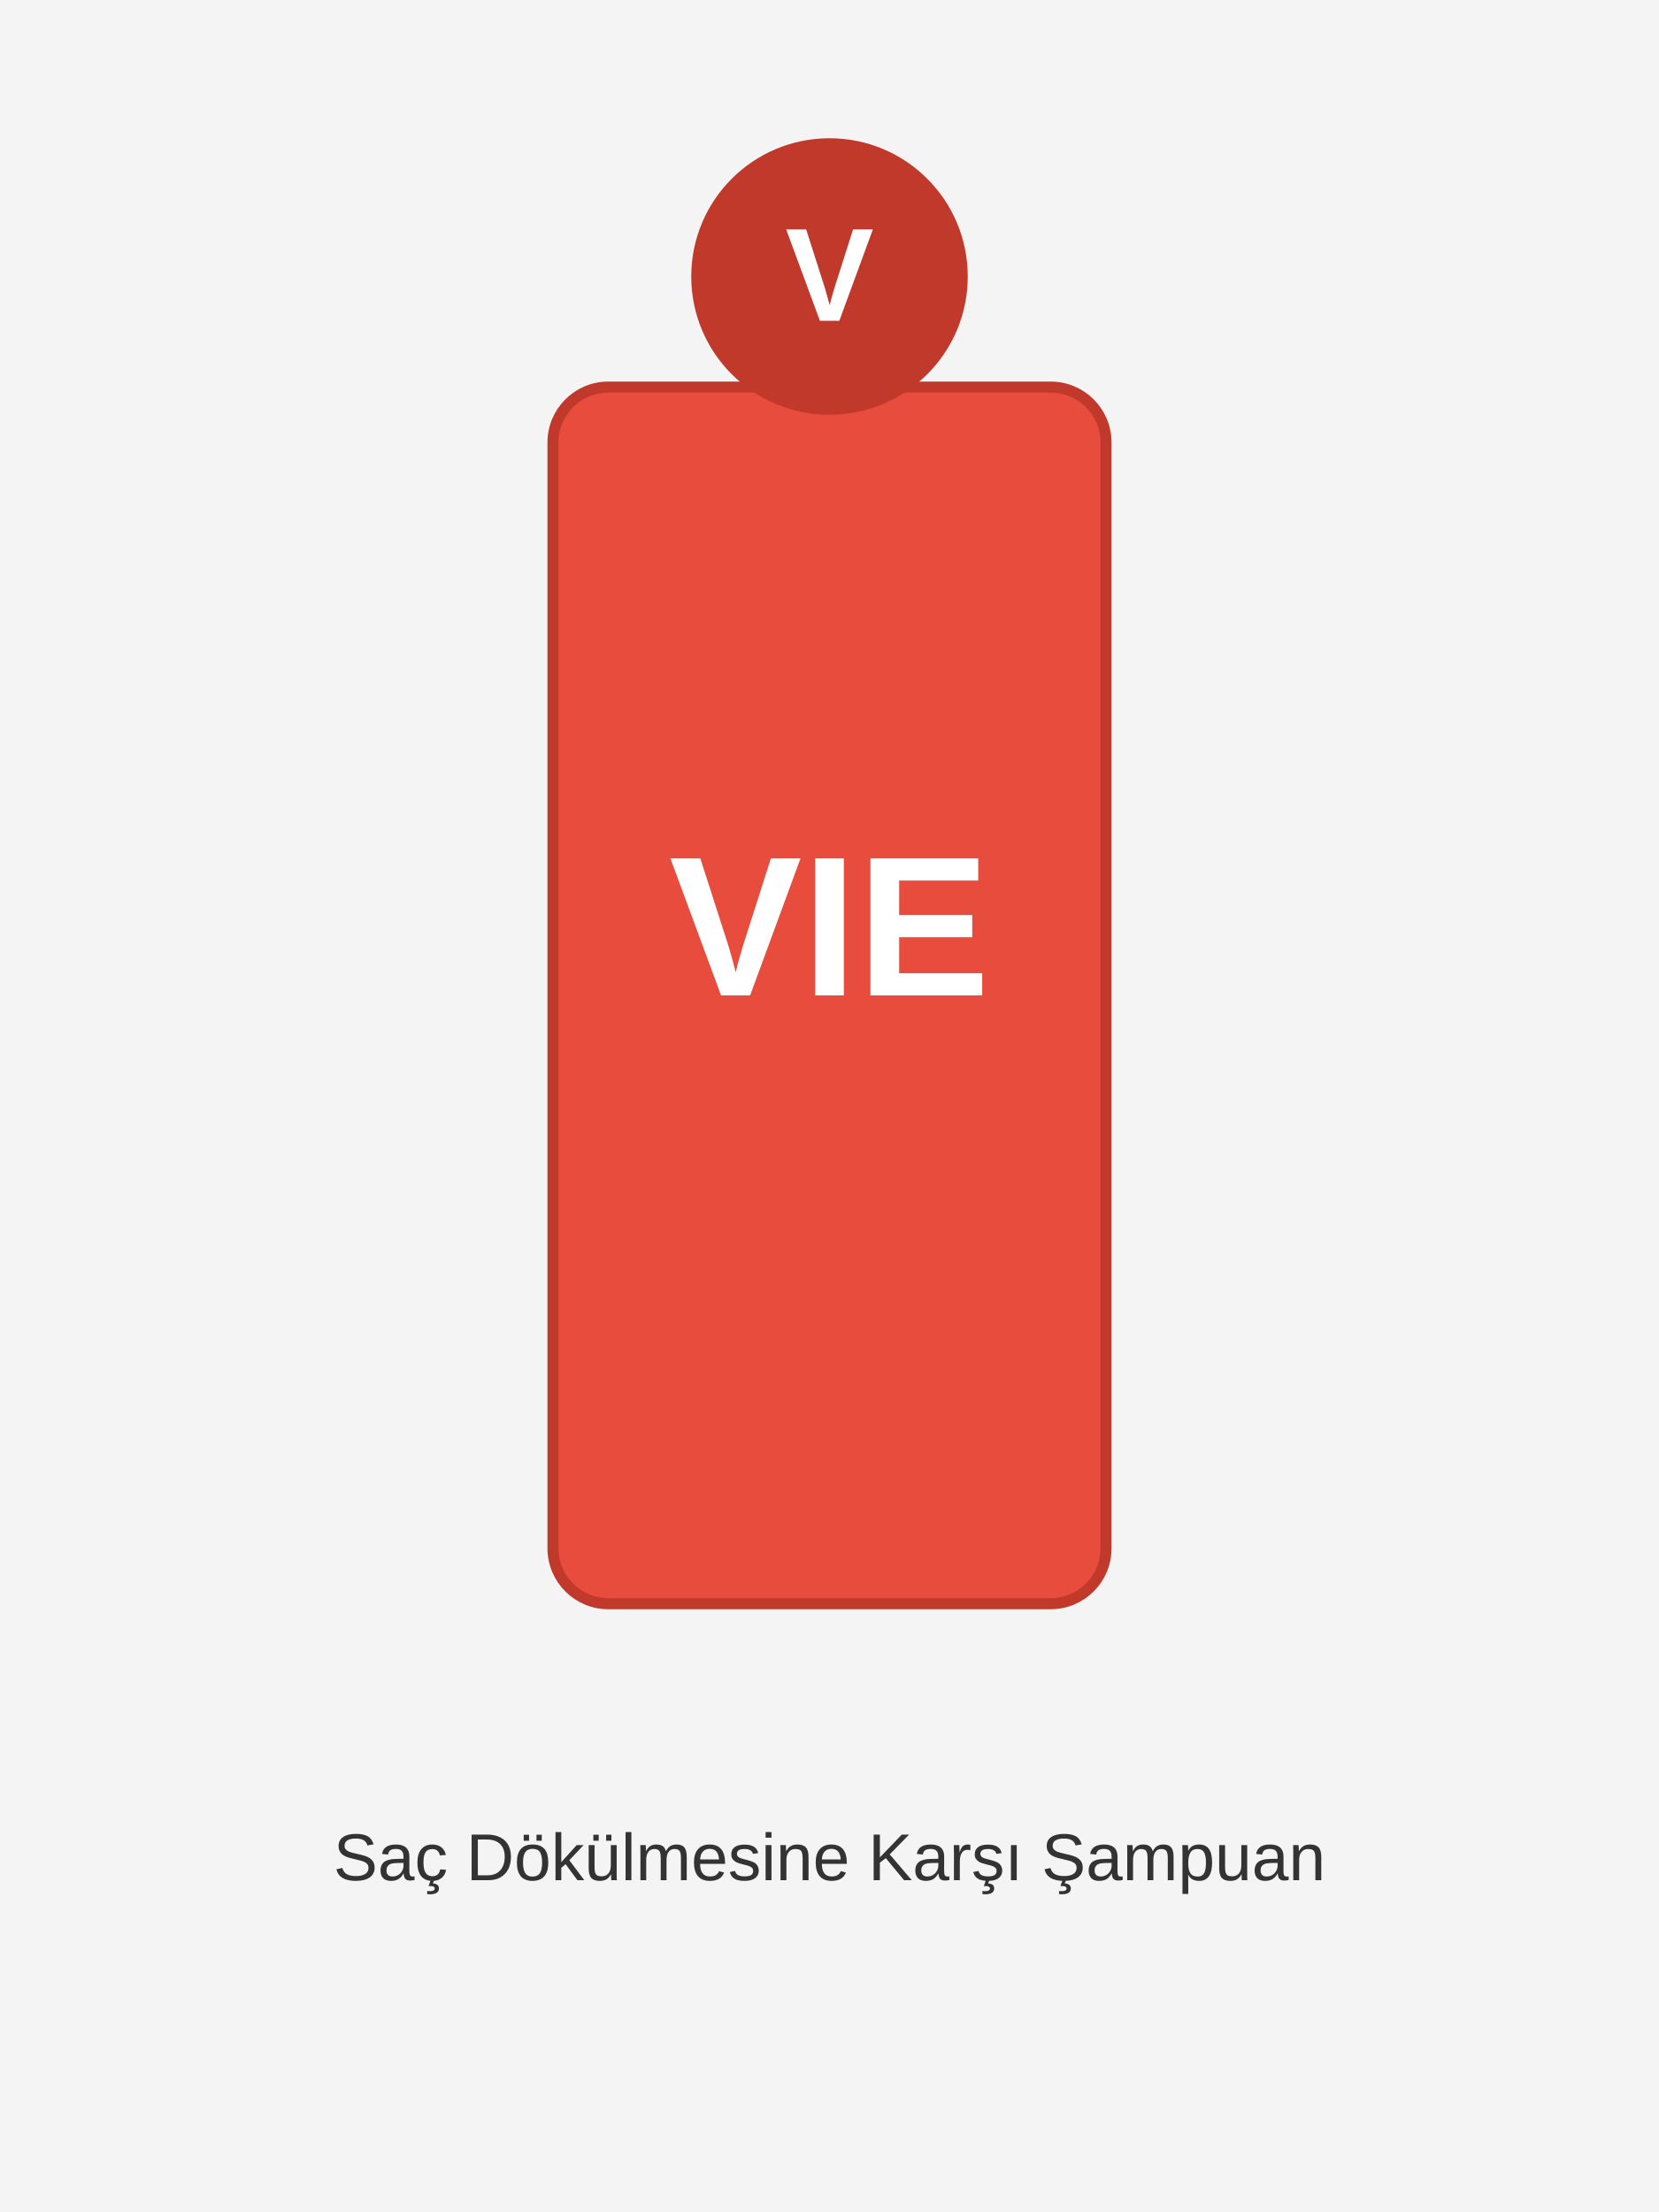
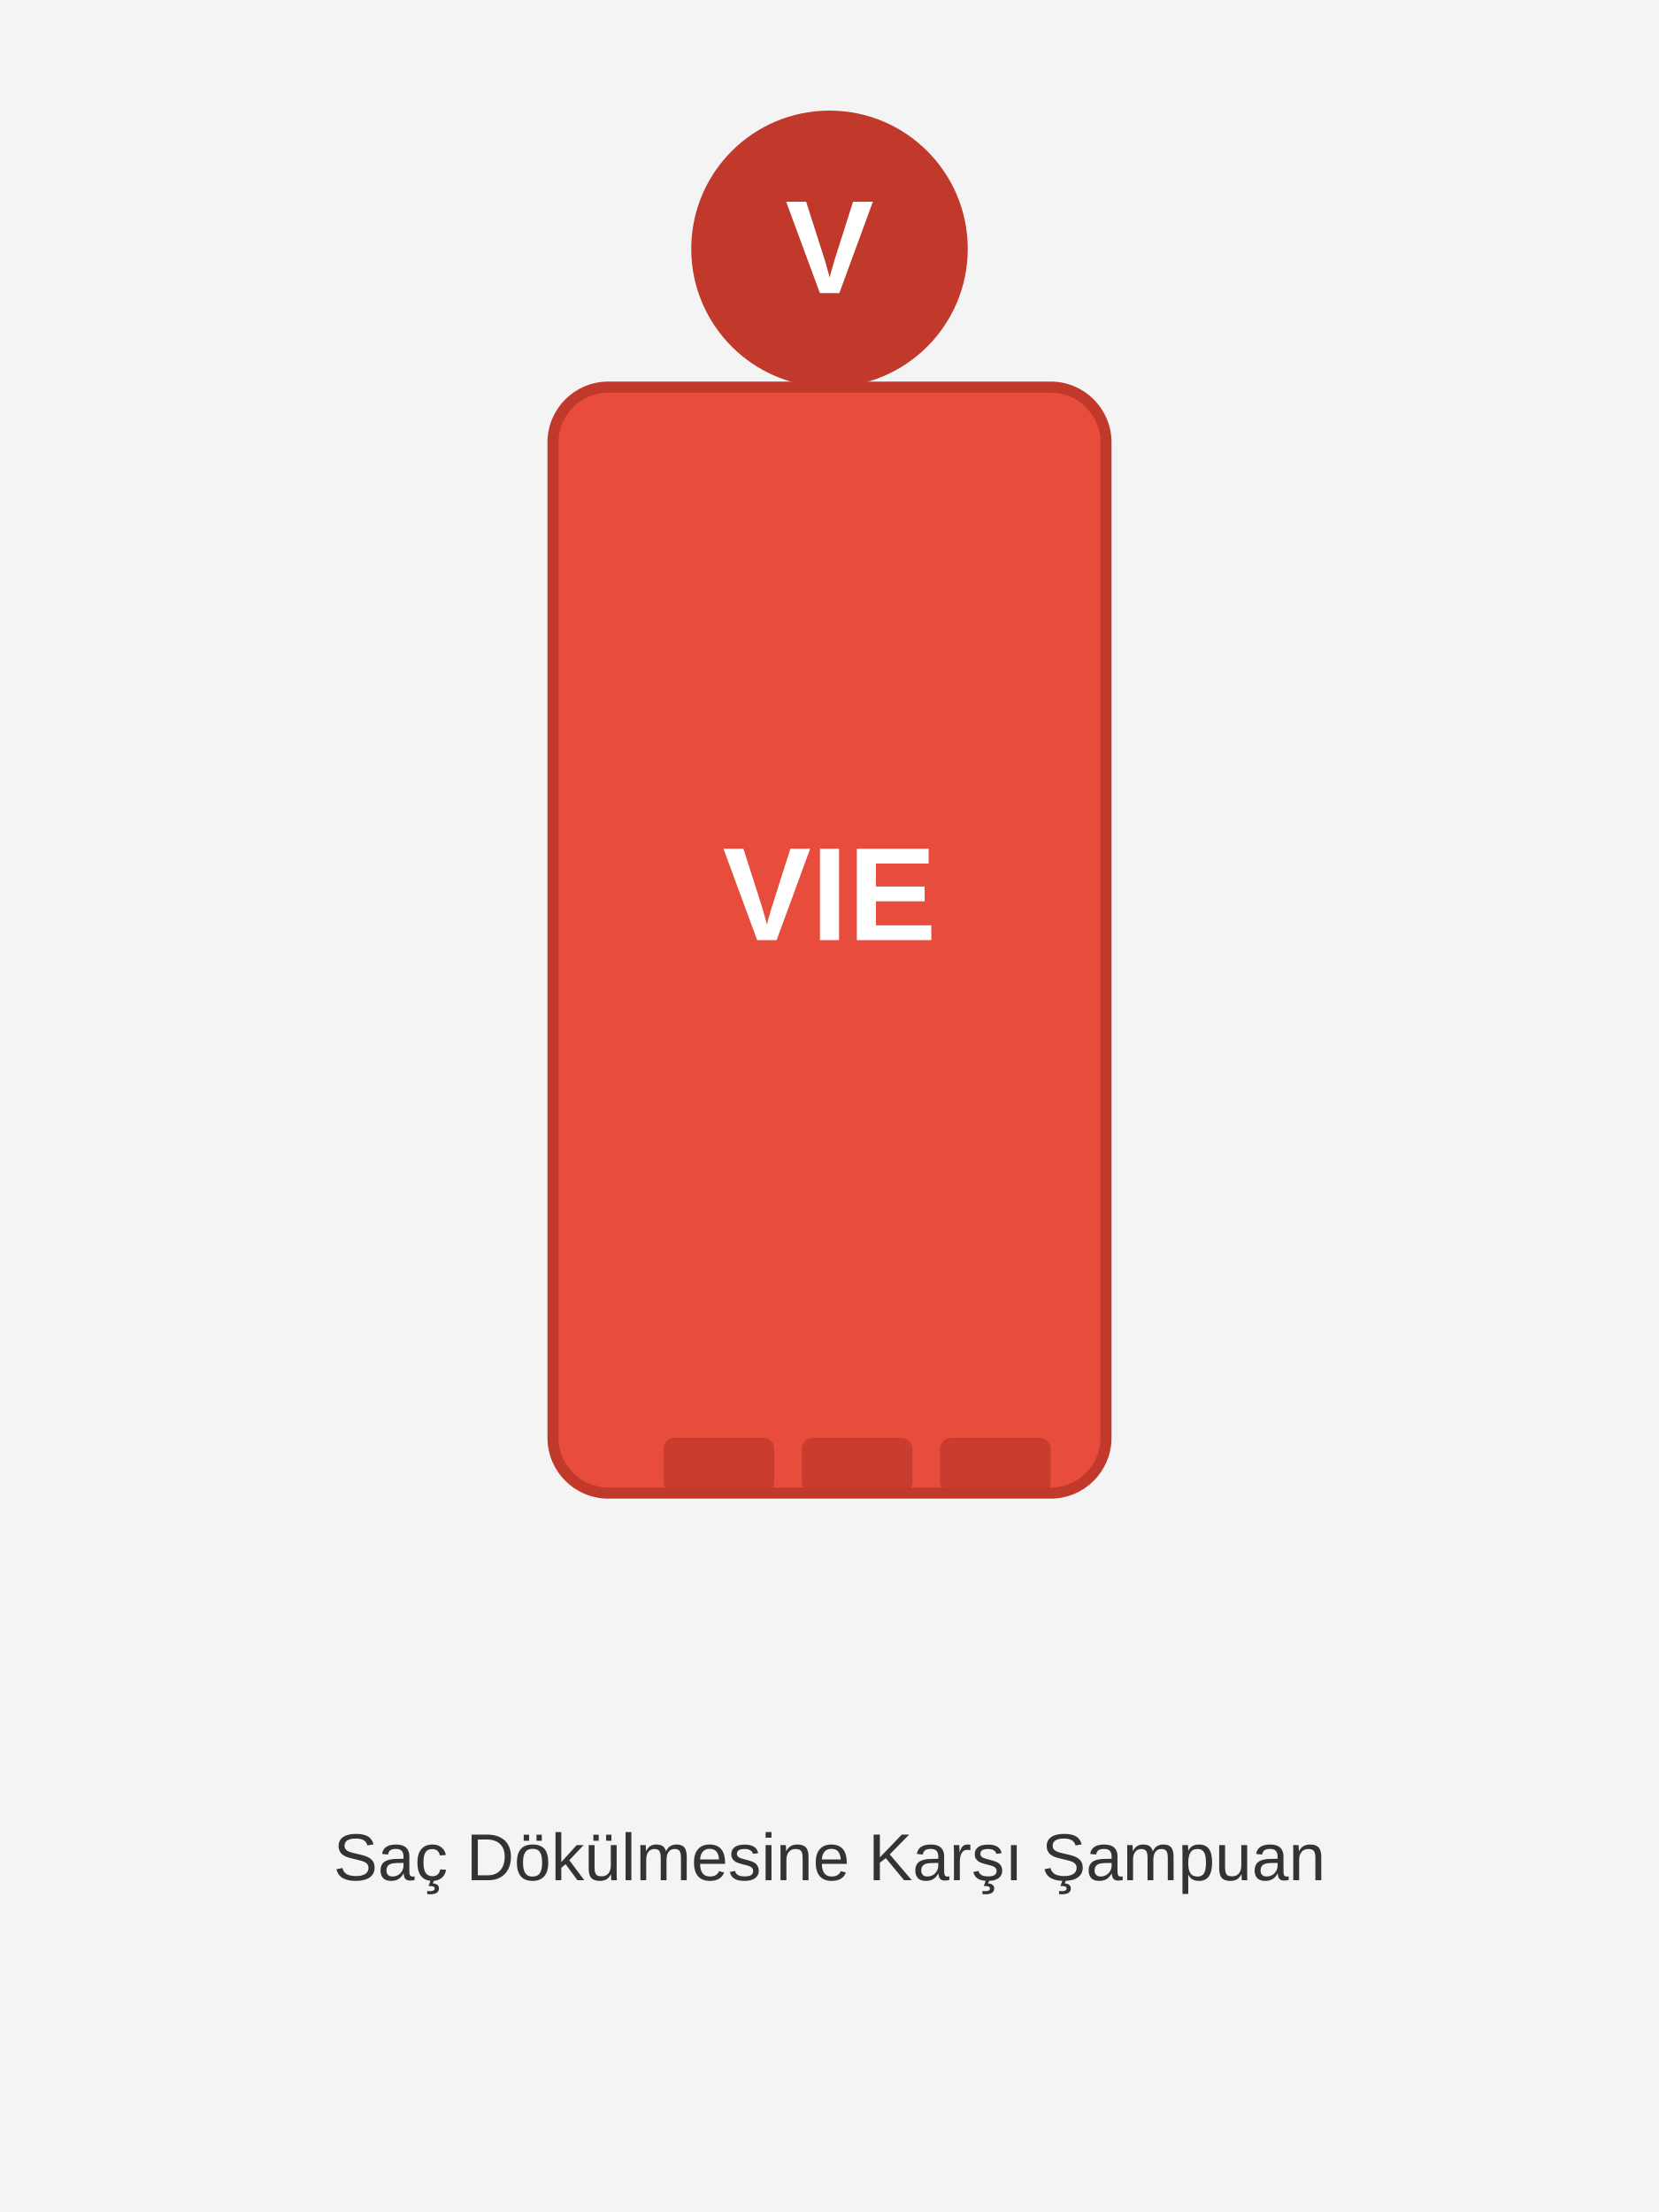
<svg xmlns="http://www.w3.org/2000/svg" width="300" height="400" viewBox="0 0 300 400">
  <rect x="0" y="0" width="300" height="400" fill="#f4f4f4" />
-   <rect x="100" y="70" width="100" height="220" rx="10" ry="10" fill="#e74c3c" stroke="#c0392b" stroke-width="2" />
-   <circle cx="150" cy="50" r="25" fill="#c0392b" />
-   <text x="150" y="58" font-family="Arial" font-size="24" font-weight="bold" fill="white" text-anchor="middle">V</text>
+   <rect x="100" y="70" width="100" height="200" rx="10" ry="10" fill="#e74c3c" stroke="#c0392b" stroke-width="2" />
+   <circle cx="150" cy="45" r="25" fill="#c0392b" />
+   <text x="150" y="53" font-family="Arial" font-size="24" font-weight="bold" fill="white" text-anchor="middle">V</text>
+   <text x="150" y="170" font-family="Arial" font-size="24" font-weight="bold" fill="white" text-anchor="middle">VIE</text>
  <text x="150" y="340" font-family="Arial" font-size="12" fill="#333" text-anchor="middle">Saç Dökülmesine Karşı Şampuan</text>
-   <text x="150" y="180" font-family="Arial" font-size="36" font-weight="bold" fill="white" text-anchor="middle">VIE</text>
+   <rect x="120" y="260" width="20" height="10" rx="2" ry="2" fill="#c0392b" opacity="0.8" />
+   <rect x="145" y="260" width="20" height="10" rx="2" ry="2" fill="#c0392b" opacity="0.8" />
+   <rect x="170" y="260" width="20" height="10" rx="2" ry="2" fill="#c0392b" opacity="0.8" />
</svg>
